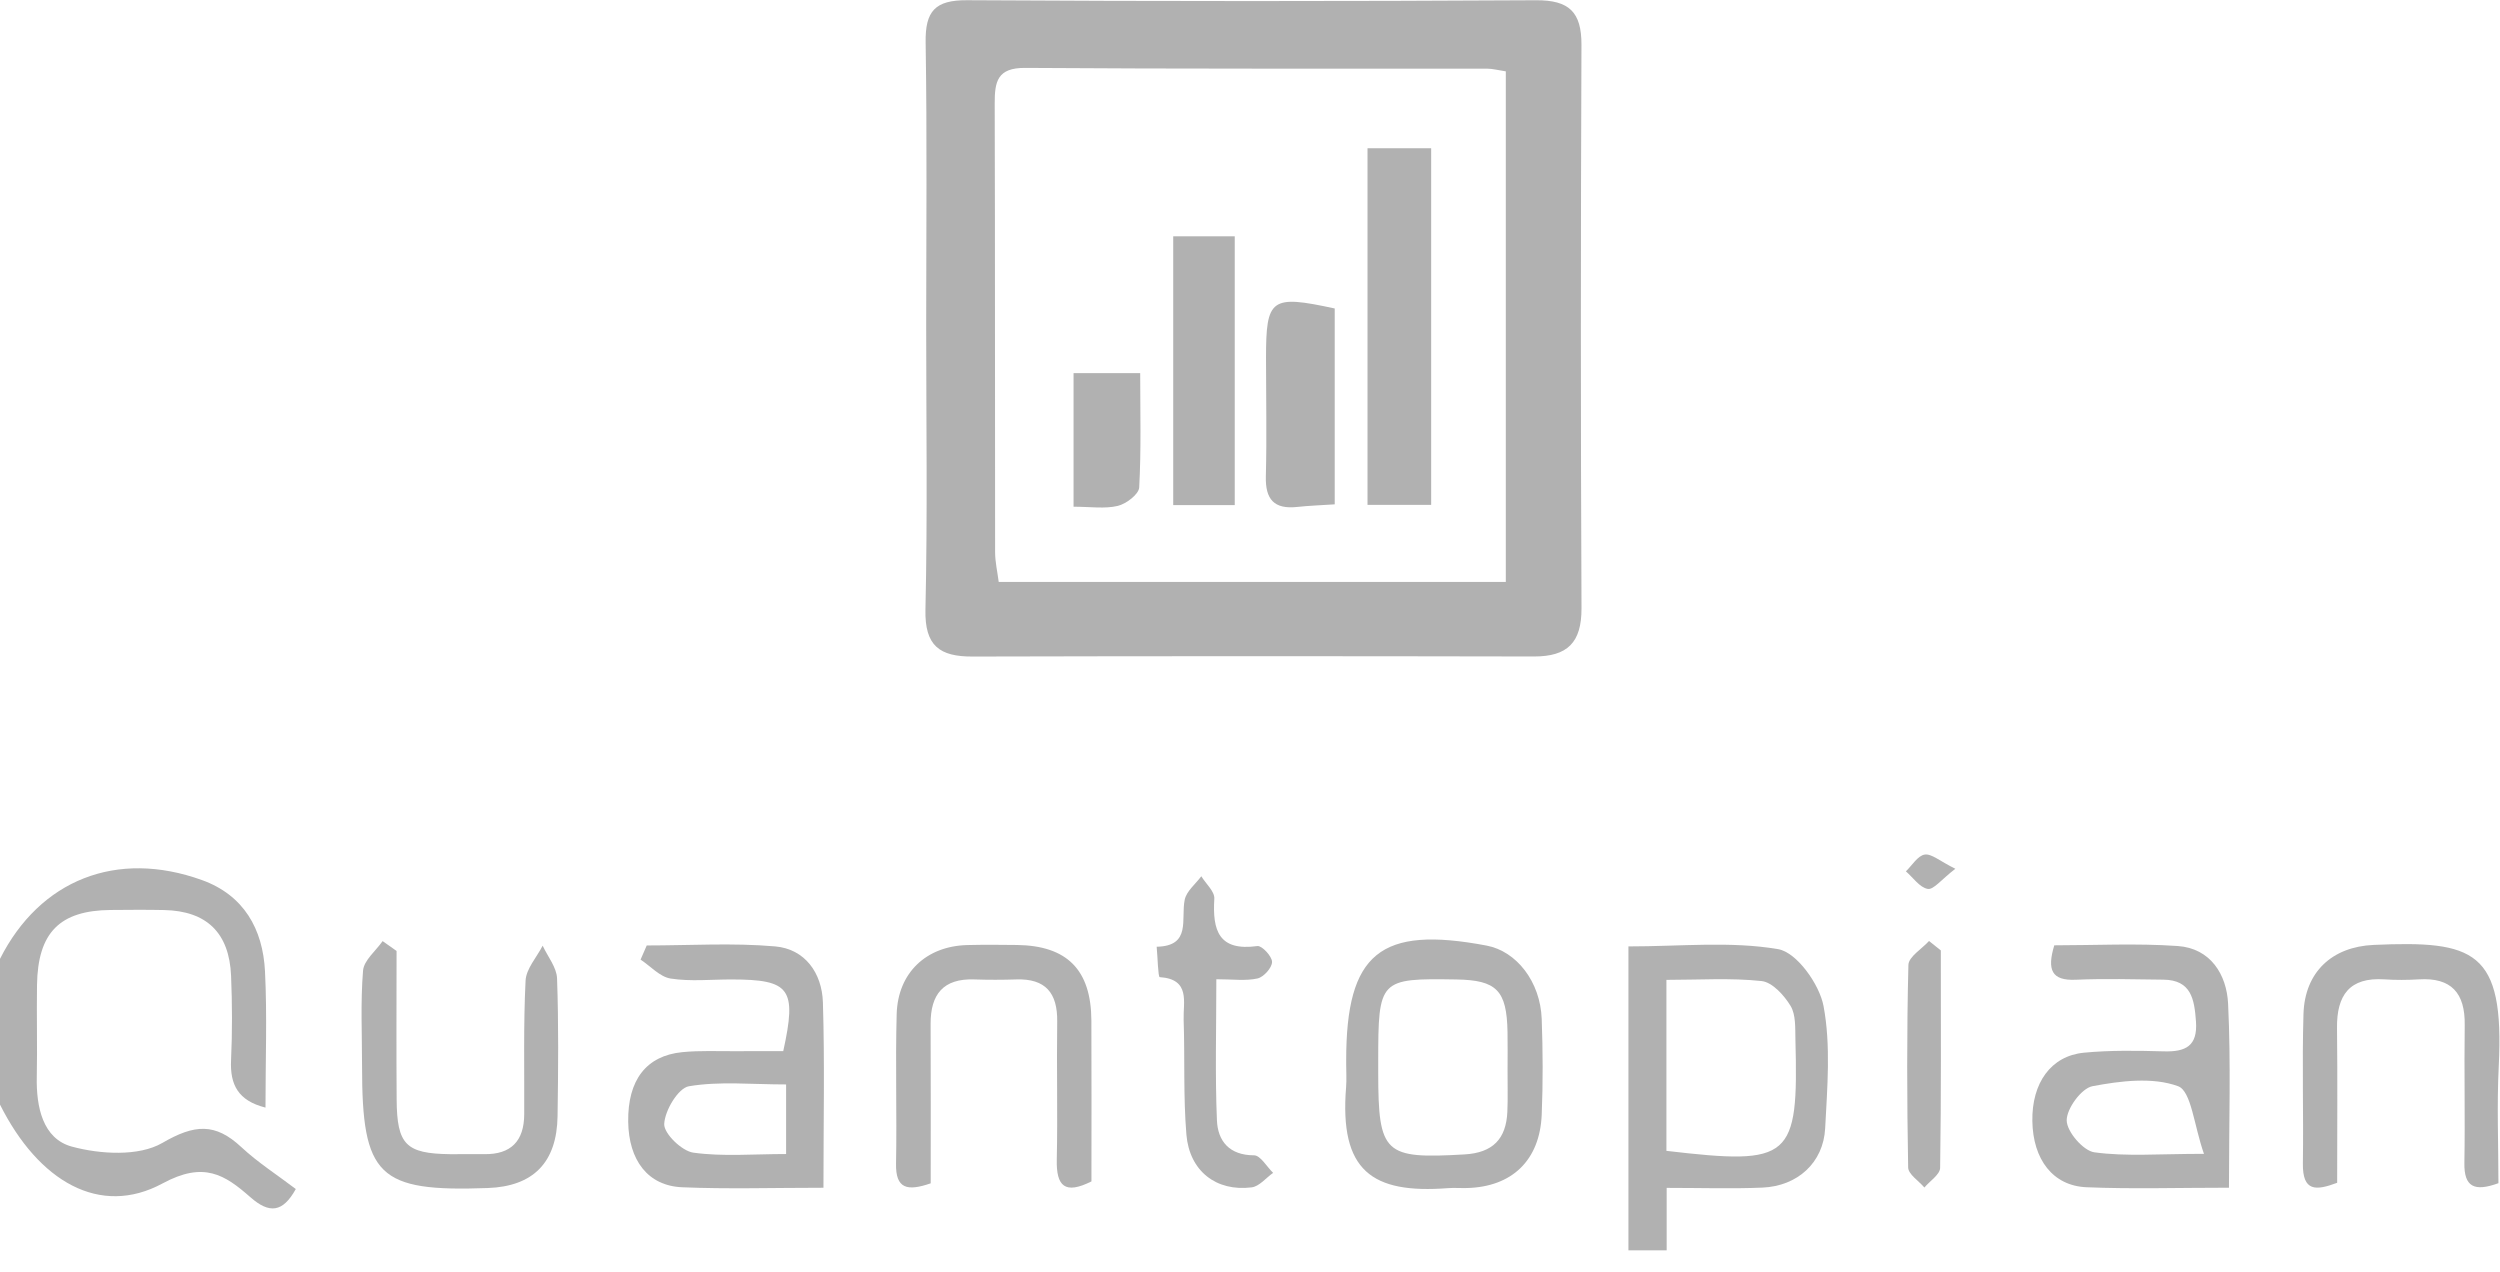
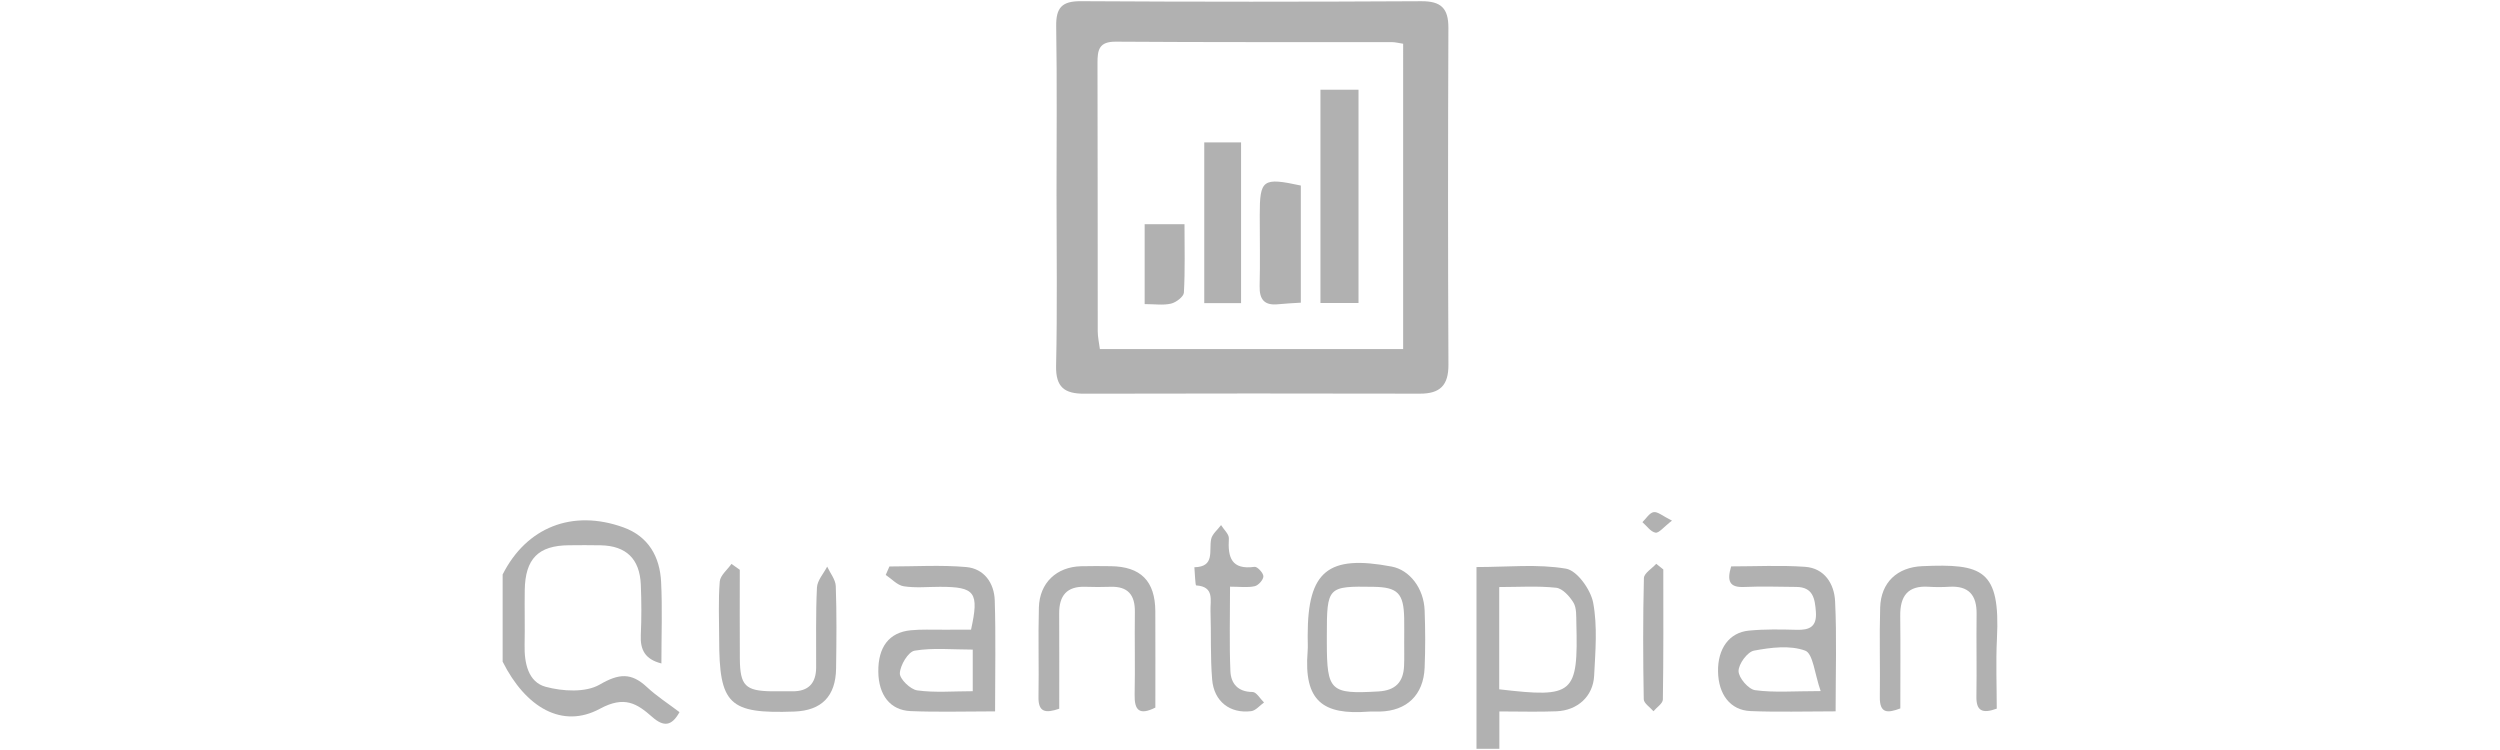
- <svg xmlns="http://www.w3.org/2000/svg" width="118px" height="60px" viewBox="0 0 118 60" version="1.1">
-   <defs />
-   <g id="Page-1" stroke="none" stroke-width="1" fill="none" fill-rule="evenodd">
-     <g id="Imported-Layers" fill="#B1B1B1">
-       <path d="M0,45.258 C1.884,41.527 5.507,40.09 9.529,41.538 C11.508,42.25 12.408,43.85 12.508,45.848 C12.612,47.944 12.531,50.049 12.531,52.279 C11.238,51.95 10.851,51.2 10.906,50.035 C10.967,48.713 10.961,47.384 10.907,46.062 C10.823,44.024 9.751,42.996 7.745,42.954 C6.905,42.936 6.065,42.944 5.224,42.951 C2.817,42.973 1.784,44.016 1.747,46.494 C1.725,47.939 1.766,49.384 1.736,50.829 C1.706,52.249 2.018,53.75 3.396,54.121 C4.738,54.483 6.553,54.591 7.663,53.946 C9.183,53.063 10.155,52.991 11.391,54.144 C12.171,54.871 13.083,55.454 13.962,56.122 C13.344,57.238 12.711,57.293 11.819,56.509 C10.608,55.446 9.625,54.802 7.676,55.856 C4.714,57.458 1.819,55.765 0,52.137 L0,45.258" id="Fill-1" />
-       <path d="M76.862,59.016 L76.862,44.671 C79.331,44.671 81.685,44.417 83.929,44.8 C84.802,44.949 85.878,46.454 86.072,47.49 C86.42,49.353 86.247,51.331 86.148,53.254 C86.065,54.879 84.842,55.985 83.186,56.055 C81.756,56.116 80.321,56.068 78.667,56.068 L78.667,59.016 L76.862,59.016 L76.862,59.016 Z M78.655,54.32 C84.55,55.013 84.891,54.711 84.744,49.068 C84.73,48.53 84.77,47.904 84.517,47.482 C84.214,46.979 83.652,46.36 83.148,46.306 C81.687,46.149 80.198,46.25 78.655,46.25 L78.655,54.32 L78.655,54.32 Z" id="Fill-2" />
-       <path d="M43.716,15.391 C43.716,10.93 43.762,6.468 43.69,2.008 C43.666,0.527 44.133,0.001 45.647,0.01 C54.599,0.065 63.551,0.063 72.504,0.012 C74.063,0.004 74.65,0.566 74.645,2.116 C74.61,10.978 74.606,19.84 74.647,28.702 C74.655,30.338 73.98,30.989 72.4,30.986 C63.568,30.968 54.736,30.966 45.903,30.989 C44.356,30.994 43.642,30.491 43.681,28.773 C43.783,24.314 43.716,19.852 43.716,15.391 L43.716,15.391 Z M71.074,3.368 C70.675,3.307 70.445,3.242 70.215,3.242 C62.939,3.234 55.664,3.257 48.388,3.205 C47.068,3.196 46.947,3.855 46.95,4.889 C46.971,11.948 46.958,19.007 46.969,26.066 C46.97,26.529 47.079,26.991 47.139,27.466 L71.074,27.466 L71.074,3.368 L71.074,3.368 Z" id="Fill-3" />
-       <path d="M38.867,56.062 C36.496,56.062 34.344,56.13 32.199,56.039 C30.579,55.971 29.674,54.766 29.651,52.94 C29.627,50.981 30.498,49.828 32.209,49.661 C33.042,49.579 33.888,49.622 34.727,49.616 C35.493,49.61 36.26,49.615 36.969,49.615 C37.621,46.653 37.291,46.234 34.529,46.23 C33.569,46.229 32.593,46.333 31.655,46.188 C31.148,46.109 30.706,45.605 30.235,45.293 C30.332,45.071 30.429,44.848 30.526,44.626 C32.548,44.626 34.582,44.495 36.588,44.67 C37.998,44.794 38.797,45.929 38.841,47.308 C38.929,50.128 38.867,52.954 38.867,56.062 L38.867,56.062 Z M37.104,54.47 L37.104,51.186 C35.467,51.186 33.958,51.028 32.517,51.271 C32.011,51.357 31.38,52.414 31.351,53.052 C31.331,53.503 32.182,54.329 32.724,54.405 C34.123,54.599 35.566,54.47 37.104,54.47 L37.104,54.47 Z" id="Fill-4" />
-       <path d="M105.207,56.06 C102.79,56.06 100.634,56.128 98.484,56.038 C96.892,55.971 95.956,54.724 95.927,52.915 C95.898,51.117 96.803,49.837 98.364,49.687 C99.613,49.567 100.88,49.59 102.136,49.624 C103.153,49.652 103.735,49.382 103.65,48.212 C103.574,47.167 103.431,46.254 102.11,46.24 C100.731,46.225 99.35,46.183 97.974,46.244 C96.835,46.294 96.612,45.78 96.962,44.619 C98.86,44.619 100.832,44.516 102.787,44.652 C104.337,44.759 105.099,45.999 105.166,47.372 C105.303,50.18 105.207,52.998 105.207,56.06 L105.207,56.06 Z M104.027,54.461 C103.552,53.113 103.432,51.499 102.805,51.269 C101.606,50.828 100.091,51.019 98.767,51.268 C98.245,51.366 97.543,52.325 97.548,52.886 C97.554,53.415 98.328,54.317 98.854,54.389 C100.356,54.595 101.903,54.461 104.027,54.461 L104.027,54.461 Z" id="Fill-5" />
-       <path d="M63.54,50.226 L63.54,50.046 C63.54,44.99 65.144,43.681 70.169,44.632 C71.583,44.9 72.705,46.338 72.769,48.098 C72.824,49.601 72.831,51.11 72.769,52.612 C72.68,54.77 71.362,56.023 69.237,56.075 C68.938,56.083 68.636,56.058 68.338,56.081 C64.755,56.353 63.216,55.268 63.536,51.31 C63.564,50.951 63.54,50.588 63.54,50.226 L63.54,50.226 Z M71.157,50.503 C71.157,49.904 71.167,49.304 71.155,48.705 C71.118,46.743 70.644,46.261 68.738,46.231 C65.102,46.172 65.054,46.223 65.052,50.089 L65.052,50.629 C65.055,54.469 65.336,54.709 69.131,54.488 C70.461,54.41 71.089,53.758 71.147,52.481 C71.177,51.823 71.152,51.163 71.157,50.503 L71.157,50.503 Z" id="Fill-6" />
-       <path d="M43.929,55.853 C42.826,56.234 42.271,56.115 42.293,54.928 C42.337,52.575 42.258,50.22 42.323,47.868 C42.378,45.913 43.718,44.657 45.654,44.607 C46.435,44.587 47.217,44.593 47.999,44.603 C50.368,44.634 51.501,45.776 51.513,48.166 C51.525,50.696 51.516,53.225 51.516,55.763 C50.261,56.391 49.853,55.99 49.88,54.734 C49.927,52.563 49.869,50.389 49.9,48.217 C49.919,46.867 49.349,46.183 47.969,46.229 C47.308,46.251 46.645,46.252 45.984,46.229 C44.525,46.178 43.918,46.931 43.925,48.332 C43.938,50.854 43.929,53.377 43.929,55.853" id="Fill-7" />
-       <path d="M117.926,55.846 C116.78,56.265 116.3,56.017 116.319,54.89 C116.357,52.721 116.304,50.551 116.335,48.382 C116.356,46.873 115.707,46.131 114.168,46.226 C113.629,46.259 113.085,46.262 112.547,46.226 C110.895,46.116 110.289,46.974 110.307,48.524 C110.335,50.929 110.314,53.335 110.314,55.828 C109.321,56.199 108.677,56.259 108.696,54.915 C108.73,52.566 108.654,50.214 108.724,47.866 C108.783,45.873 110.079,44.686 112.037,44.6 C116.787,44.392 118.215,44.852 117.941,50.321 C117.848,52.173 117.926,54.034 117.926,55.846" id="Fill-8" />
-       <path d="M18.718,44.885 C18.718,47.225 18.704,49.565 18.722,51.906 C18.738,54.031 19.16,54.449 21.237,54.477 C21.777,54.484 22.317,54.469 22.857,54.476 C24.124,54.495 24.736,53.853 24.743,52.602 C24.754,50.496 24.703,48.387 24.807,46.286 C24.835,45.724 25.332,45.185 25.614,44.636 C25.851,45.15 26.274,45.659 26.293,46.181 C26.37,48.345 26.348,50.513 26.317,52.679 C26.285,54.874 25.169,55.997 23.022,56.075 C17.851,56.262 17.089,55.524 17.089,50.323 C17.089,48.818 17.013,47.308 17.136,45.813 C17.175,45.327 17.737,44.883 18.06,44.42 C18.28,44.575 18.499,44.73 18.718,44.885" id="Fill-9" />
-       <path d="M57.411,46.22 C57.411,48.58 57.349,50.733 57.439,52.88 C57.479,53.857 58.024,54.529 59.191,54.531 C59.492,54.532 59.791,55.068 60.091,55.359 C59.755,55.596 59.439,55.999 59.078,56.044 C57.409,56.253 56.142,55.279 55.998,53.549 C55.849,51.753 55.929,49.94 55.868,48.136 C55.839,47.308 56.204,46.216 54.739,46.121 C54.661,46.116 54.642,45.185 54.595,44.686 C56.24,44.654 55.73,43.389 55.918,42.469 C56.001,42.062 56.43,41.727 56.701,41.36 C56.917,41.713 57.337,42.079 57.316,42.418 C57.223,43.92 57.524,44.906 59.349,44.654 C59.56,44.624 60.041,45.14 60.041,45.403 C60.042,45.675 59.646,46.118 59.356,46.183 C58.798,46.308 58.191,46.22 57.411,46.22" id="Fill-10" />
-       <path d="M91.607,44.86 C91.607,48.282 91.628,51.703 91.574,55.124 C91.569,55.437 91.09,55.742 90.831,56.051 C90.564,55.736 90.071,55.425 90.065,55.106 C90.008,51.919 89.997,48.73 90.077,45.544 C90.086,45.16 90.71,44.791 91.049,44.415 C91.235,44.564 91.421,44.712 91.607,44.86" id="Fill-11" />
-       <path d="M92.292,41.006 C91.63,41.515 91.264,42.004 90.991,41.957 C90.61,41.891 90.299,41.423 89.958,41.127 C90.251,40.847 90.515,40.39 90.844,40.336 C91.166,40.284 91.555,40.642 92.292,41.006" id="Fill-12" />
-       <path d="M64.547,6.997 L67.551,6.997 L67.551,23.83 L64.547,23.83 L64.547,6.997" id="Fill-13" />
-       <path d="M58.28,23.841 L55.376,23.841 L55.376,11.154 L58.28,11.154 L58.28,23.841" id="Fill-14" />
-       <path d="M62.999,14.56 L62.999,23.805 C62.372,23.847 61.795,23.866 61.223,23.928 C60.137,24.045 59.72,23.57 59.748,22.485 C59.796,20.624 59.756,18.762 59.756,16.9 C59.758,14.074 59.981,13.908 62.999,14.56" id="Fill-15" />
-       <path d="M50.672,23.917 L50.672,17.613 L53.817,17.613 C53.817,19.454 53.868,21.236 53.77,23.01 C53.752,23.33 53.157,23.783 52.759,23.878 C52.144,24.025 51.469,23.917 50.672,23.917" id="Fill-16" />
+ <svg xmlns="http://www.w3.org/2000/svg" width="300" height="90" viewBox="0 0 300 90" version="1.1" id="svg7739">
+   <defs id="defs7719" />
+   <g id="Page-1" stroke="none" stroke-width="1" fill="none" fill-rule="evenodd" transform="matrix(1.52041,0,0,1.52041,60.31624,0.1278214)">
+     <g id="Imported-Layers" fill="#b1b1b1">
+       <path d="m 0,45.258 c 1.884,-3.731 5.507,-5.168 9.529,-3.72 1.979,0.713 2.88,2.312 2.979,4.311 0.104,2.096 0.023,4.2 0.023,6.431 -1.294,-0.329 -1.68,-1.079 -1.626,-2.245 0.061,-1.322 0.056,-2.65 0.001,-3.973 -0.084,-2.038 -1.156,-3.066 -3.162,-3.108 -0.84,-0.018 -1.681,-0.011 -2.521,-0.003 -2.407,0.021 -3.441,1.065 -3.478,3.543 -0.022,1.445 0.019,2.89 -0.011,4.335 -0.029,1.42 0.282,2.921 1.66,3.293 1.342,0.362 3.157,0.469 4.267,-0.175 1.521,-0.883 2.492,-0.955 3.728,0.198 0.78,0.727 1.692,1.311 2.57,1.978 -0.617,1.116 -1.251,1.171 -2.143,0.387 C 10.608,55.446 9.625,54.802 7.676,55.856 4.714,57.458 1.819,55.765 0,52.137 V 45.258" id="Fill-1" />
+       <path d="M 76.862,59.016 V 44.671 c 2.469,0 4.822,-0.255 7.067,0.128 0.873,0.149 1.949,1.654 2.143,2.69 0.348,1.862 0.175,3.841 0.076,5.764 -0.084,1.625 -1.307,2.731 -2.962,2.802 -1.43,0.06 -2.865,0.012 -4.519,0.012 v 2.949 h -1.804 z m 1.793,-4.696 c 5.895,0.692 6.236,0.391 6.089,-5.253 -0.014,-0.538 0.026,-1.164 -0.227,-1.586 -0.302,-0.503 -0.864,-1.122 -1.368,-1.176 -1.461,-0.157 -2.95,-0.056 -4.493,-0.056 v 8.07 z" id="Fill-2" />
+       <path d="m 43.716,15.391 c 0,-4.461 0.047,-8.923 -0.026,-13.383 -0.024,-1.482 0.443,-2.008 1.957,-1.998 8.952,0.055 17.905,0.052 26.857,0.002 1.559,-0.009 2.147,0.554 2.141,2.104 -0.035,8.862 -0.039,17.724 0.003,26.585 0.008,1.637 -0.668,2.288 -2.247,2.285 -8.832,-0.018 -17.664,-0.02 -26.497,0.003 -1.547,0.004 -2.261,-0.499 -2.222,-2.216 0.102,-4.459 0.034,-8.921 0.035,-13.382 z M 71.074,3.368 C 70.675,3.307 70.445,3.242 70.215,3.242 62.939,3.234 55.664,3.257 48.388,3.205 c -1.32,-0.009 -1.441,0.65 -1.438,1.684 0.021,7.059 0.008,14.118 0.019,21.176 7.22e-4,0.463 0.109,0.926 0.169,1.4 h 23.935 z" id="Fill-3" />
+       <path d="m 38.867,56.062 c -2.371,0 -4.523,0.068 -6.668,-0.022 -1.62,-0.068 -2.525,-1.273 -2.548,-3.099 -0.024,-1.959 0.847,-3.112 2.558,-3.28 0.833,-0.081 1.679,-0.039 2.518,-0.045 0.766,-0.005 1.533,-0.001 2.242,-0.001 0.651,-2.962 0.322,-3.381 -2.44,-3.384 -0.96,-0.001 -1.936,0.103 -2.874,-0.043 -0.507,-0.079 -0.948,-0.583 -1.419,-0.895 0.097,-0.222 0.194,-0.445 0.291,-0.667 2.022,0 4.055,-0.131 6.062,0.045 1.41,0.123 2.209,1.259 2.252,2.637 0.088,2.821 0.026,5.646 0.026,8.754 z m -1.763,-1.592 v -3.284 c -1.638,0 -3.146,-0.158 -4.588,0.085 -0.506,0.085 -1.136,1.143 -1.166,1.781 -0.02,0.451 0.83,1.277 1.372,1.353 1.399,0.194 2.843,0.065 4.381,0.065 z" id="Fill-4" />
+       <path d="m 105.207,56.06 c -2.417,0 -4.573,0.068 -6.723,-0.022 -1.592,-0.067 -2.527,-1.314 -2.557,-3.123 -0.029,-1.798 0.875,-3.078 2.437,-3.228 1.249,-0.12 2.516,-0.096 3.772,-0.062 1.016,0.027 1.599,-0.243 1.514,-1.413 -0.076,-1.045 -0.219,-1.958 -1.54,-1.972 -1.379,-0.015 -2.76,-0.056 -4.136,0.004 -1.139,0.05 -1.362,-0.463 -1.012,-1.625 1.898,0 3.87,-0.102 5.825,0.033 1.55,0.107 2.312,1.348 2.379,2.721 0.137,2.807 0.041,5.626 0.041,8.688 z m -1.18,-1.599 c -0.475,-1.348 -0.596,-2.962 -1.222,-3.193 -1.199,-0.441 -2.714,-0.249 -4.039,-3.62e-4 -0.522,0.098 -1.224,1.057 -1.219,1.617 0.005,0.529 0.779,1.431 1.306,1.504 1.501,0.206 3.049,0.072 5.173,0.072 z" id="Fill-5" />
+       <path d="M 63.54,50.226 V 50.046 c 0,-5.055 1.604,-6.365 6.63,-5.413 1.414,0.268 2.536,1.706 2.6,3.466 0.055,1.503 0.062,3.012 -3.61e-4,4.514 -0.089,2.158 -1.407,3.411 -3.532,3.463 -0.3,0.008 -0.601,-0.017 -0.9,0.006 -3.583,0.273 -5.122,-0.812 -4.802,-4.771 0.029,-0.359 0.004,-0.722 0.004,-1.083 z m 7.617,0.277 c 0,-0.6 0.01,-1.199 -0.002,-1.798 -0.038,-1.962 -0.511,-2.444 -2.417,-2.474 -3.636,-0.059 -3.685,-0.008 -3.687,3.859 v 0.539 c 0.003,3.84 0.284,4.08 4.079,3.859 1.33,-0.077 1.959,-0.73 2.016,-2.007 0.03,-0.658 0.005,-1.319 0.01,-1.978 z" id="Fill-6" />
+       <path d="m 43.929,55.853 c -1.103,0.382 -1.658,0.262 -1.636,-0.925 0.044,-2.353 -0.035,-4.708 0.031,-7.06 0.054,-1.956 1.395,-3.211 3.33,-3.261 0.781,-0.02 1.564,-0.014 2.346,-0.004 2.368,0.031 3.502,1.173 3.514,3.563 0.012,2.529 0.003,5.059 0.003,7.597 -1.255,0.628 -1.663,0.227 -1.636,-1.029 0.047,-2.171 -0.011,-4.345 0.019,-6.516 0.019,-1.35 -0.551,-2.035 -1.931,-1.988 -0.661,0.022 -1.324,0.023 -1.984,-3.62e-4 -1.46,-0.051 -2.066,0.702 -2.059,2.103 0.013,2.522 0.004,5.045 0.004,7.521" id="Fill-7" />
+       <path d="m 117.926,55.846 c -1.146,0.419 -1.626,0.172 -1.607,-0.956 0.037,-2.169 -0.015,-4.339 0.015,-6.507 0.021,-1.509 -0.628,-2.251 -2.167,-2.156 -0.538,0.033 -1.083,0.035 -1.621,-3.62e-4 -1.652,-0.11 -2.258,0.748 -2.239,2.298 0.027,2.405 0.007,4.811 0.007,7.305 -0.993,0.37 -1.638,0.43 -1.618,-0.913 0.034,-2.349 -0.043,-4.701 0.027,-7.049 0.059,-1.992 1.355,-3.18 3.313,-3.266 4.75,-0.208 6.178,0.252 5.904,5.721 -0.093,1.852 -0.015,3.713 -0.015,5.525" id="Fill-8" />
+       <path d="m 18.718,44.885 c 0,2.34 -0.014,4.681 0.004,7.021 0.016,2.126 0.438,2.543 2.516,2.571 0.539,0.007 1.079,-0.009 1.619,-7.24e-4 1.268,0.019 1.88,-0.624 1.887,-1.874 0.011,-2.106 -0.04,-4.215 0.064,-6.316 0.028,-0.562 0.525,-1.101 0.807,-1.65 0.237,0.515 0.66,1.023 0.679,1.546 0.077,2.164 0.055,4.332 0.024,6.498 -0.032,2.195 -1.148,3.318 -3.295,3.396 -5.171,0.187 -5.933,-0.551 -5.933,-5.752 0,-1.504 -0.076,-3.015 0.046,-4.509 0.04,-0.487 0.602,-0.93 0.925,-1.393 0.219,0.155 0.438,0.31 0.657,0.465" id="Fill-9" />
+       <path d="m 57.411,46.22 c 0,2.36 -0.061,4.513 0.028,6.661 0.041,0.977 0.586,1.649 1.753,1.651 0.301,7.24e-4 0.6,0.537 0.9,0.828 -0.336,0.238 -0.652,0.64 -1.013,0.685 -1.67,0.209 -2.937,-0.765 -3.08,-2.496 -0.149,-1.795 -0.069,-3.608 -0.13,-5.412 -0.029,-0.828 0.336,-1.92 -1.128,-2.016 -0.079,-0.005 -0.098,-0.936 -0.144,-1.435 1.645,-0.031 1.135,-1.296 1.323,-2.217 0.083,-0.406 0.511,-0.742 0.783,-1.109 0.217,0.353 0.636,0.719 0.615,1.058 -0.093,1.503 0.207,2.488 2.033,2.236 0.211,-0.029 0.692,0.486 0.692,0.749 3.61e-4,0.272 -0.395,0.715 -0.685,0.78 -0.559,0.125 -1.165,0.037 -1.945,0.037" id="Fill-10" />
+       <path d="m 91.607,44.86 c 0,3.422 0.02,6.843 -0.034,10.264 -0.005,0.313 -0.484,0.618 -0.743,0.927 -0.267,-0.315 -0.76,-0.625 -0.766,-0.945 -0.057,-3.187 -0.068,-6.376 0.012,-9.562 0.009,-0.385 0.633,-0.753 0.973,-1.129 0.186,0.148 0.372,0.297 0.558,0.445" id="Fill-11" />
+       <path d="m 92.292,41.006 c -0.661,0.509 -1.028,0.998 -1.301,0.951 -0.381,-0.066 -0.692,-0.534 -1.033,-0.83 0.293,-0.28 0.557,-0.737 0.886,-0.79 0.322,-0.053 0.711,0.305 1.448,0.67" id="Fill-12" />
+       <path d="m 64.547,6.997 h 3.004 V 23.83 H 64.547 V 6.997" id="Fill-13" />
+       <path d="M 58.28,23.841 H 55.376 V 11.154 h 2.905 v 12.686" id="Fill-14" />
+       <path d="m 62.999,14.56 v 9.245 c -0.628,0.042 -1.204,0.062 -1.776,0.123 -1.087,0.117 -1.504,-0.357 -1.476,-1.443 0.048,-1.861 0.008,-3.723 0.009,-5.585 0.001,-2.826 0.224,-2.992 3.243,-2.34" id="Fill-15" />
+       <path d="m 50.672,23.917 v -6.304 h 3.145 c 0,1.841 0.051,3.623 -0.047,5.397 -0.018,0.32 -0.612,0.773 -1.011,0.868 -0.615,0.147 -1.29,0.039 -2.086,0.039" id="Fill-16" />
    </g>
  </g>
</svg>
